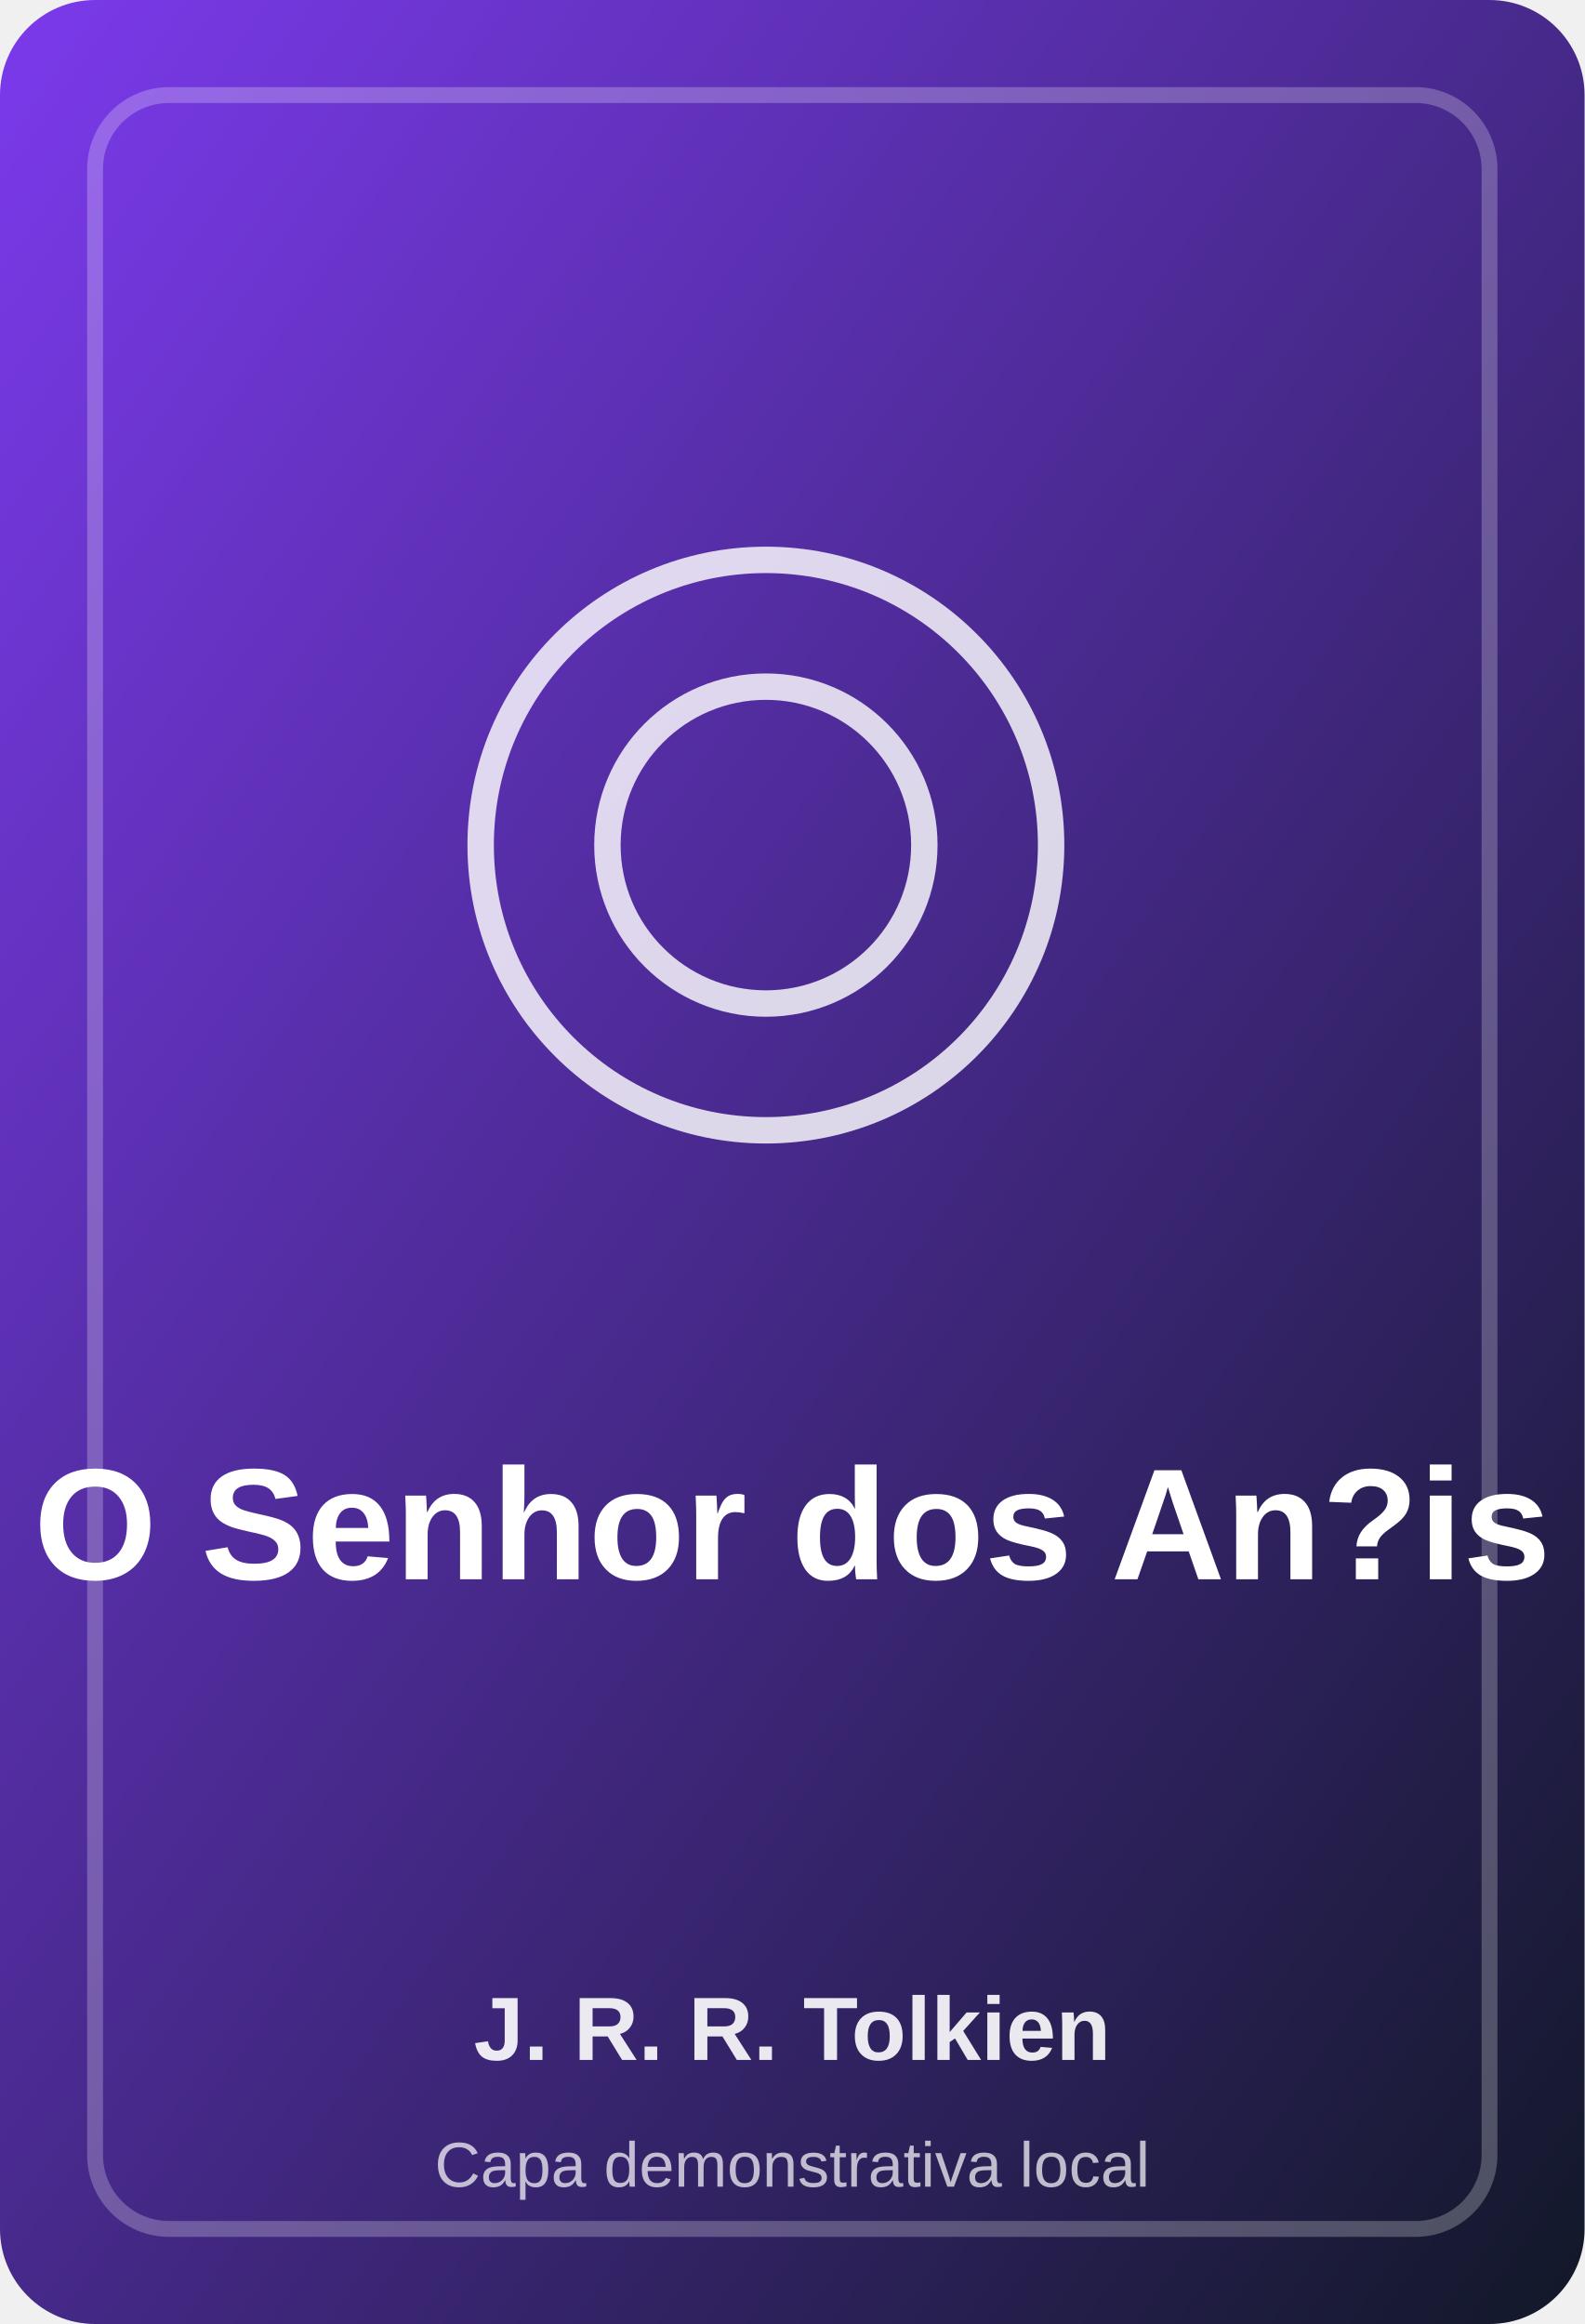
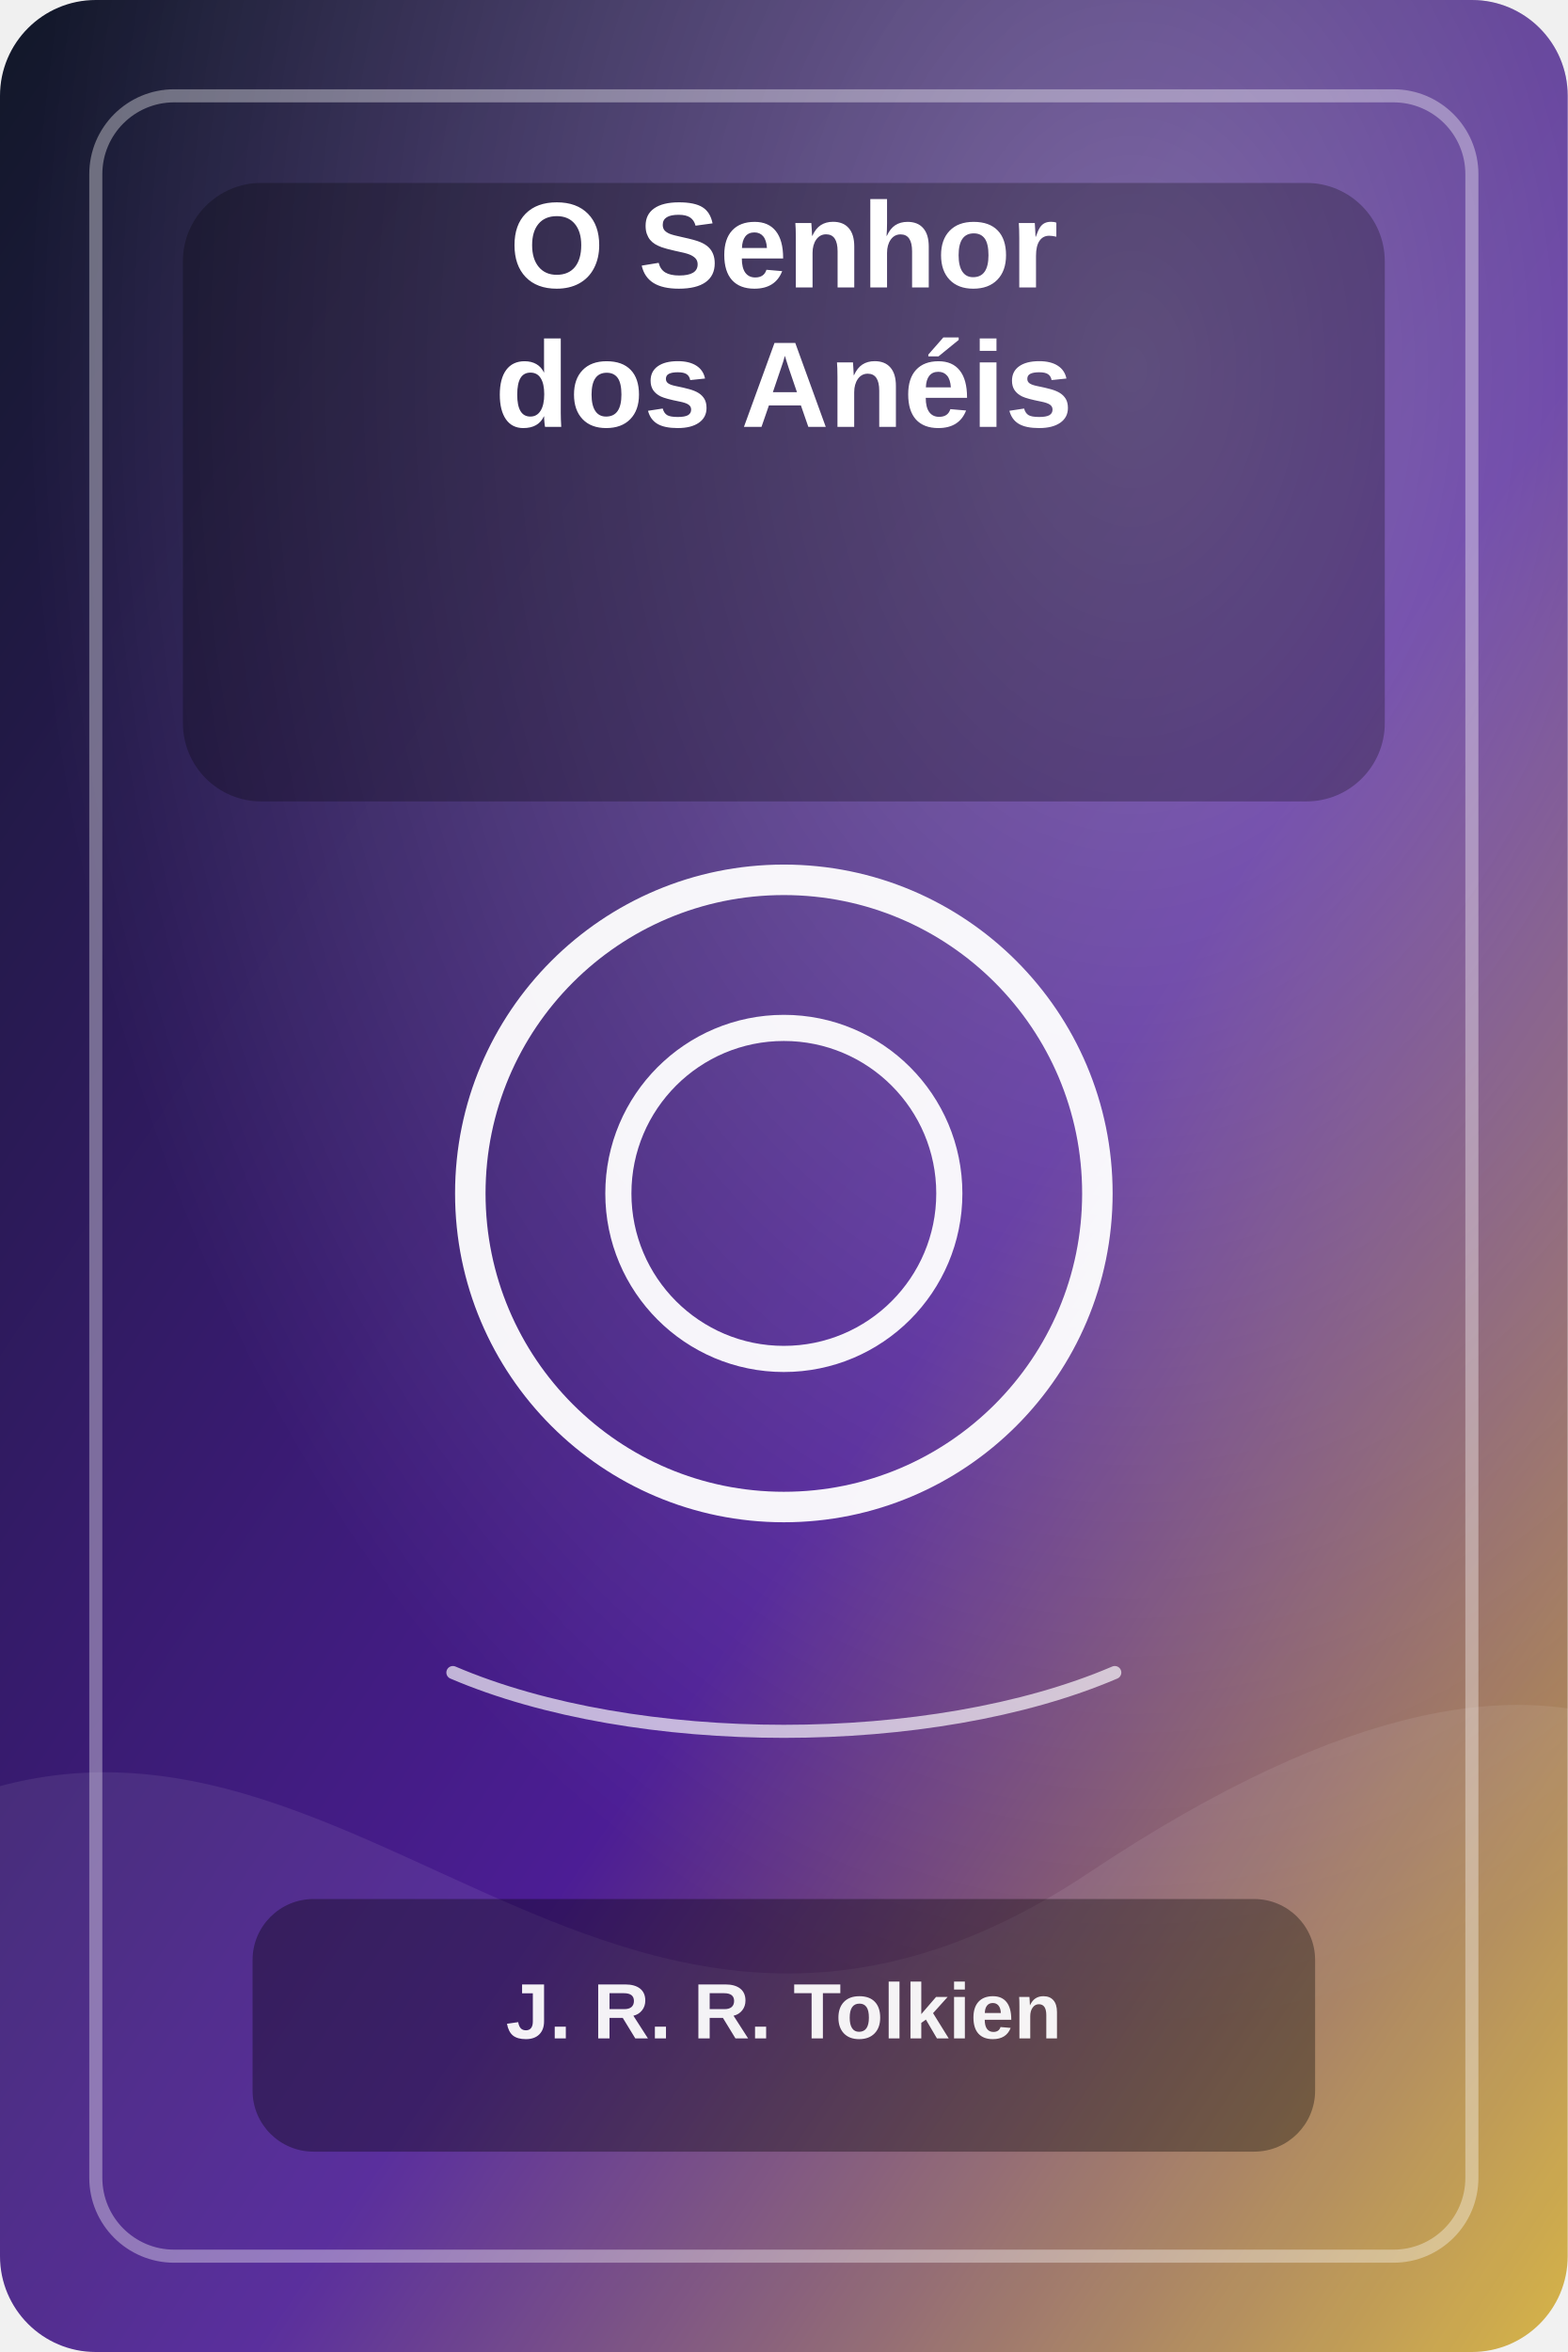
- <svg xmlns="http://www.w3.org/2000/svg" width="300" height="440" viewBox="0 0 300 440">
+ <svg xmlns="http://www.w3.org/2000/svg" width="360" height="540" viewBox="0 0 360 540" role="img" aria-label="Capa demonstrativa de O Senhor dos Anéis">
  <defs>
-     <linearGradient id="g" x1="0" y1="0" x2="1" y2="1">
-       <stop offset="0" stop-color="#7c3aed" />
-       <stop offset="1" stop-color="#111827" />
+     <linearGradient id="bg" x1="0" y1="0" x2="1" y2="1">
+       <stop offset="0" stop-color="#111827" />
+       <stop offset="0.58" stop-color="#4c1d95" />
+       <stop offset="1" stop-color="#d4af37" />
    </linearGradient>
+     <radialGradient id="glow" cx="72%" cy="16%" r="70%">
+       <stop offset="0" stop-color="#ffffff" stop-opacity=".34" />
+       <stop offset="1" stop-color="#ffffff" stop-opacity="0" />
+     </radialGradient>
  </defs>
-   <rect width="300" height="440" rx="18" fill="url(#g)" />
-   <rect x="18" y="18" width="264" height="404" rx="14" fill="none" stroke="rgba(255,255,255,.24)" stroke-width="3" />
-   <g opacity=".92">
-     <circle cx="145" cy="160" r="54" fill="none" stroke="rgba(255,255,255,.88)" stroke-width="5" stroke-linecap="round" stroke-linejoin="round" />
-     <circle cx="145" cy="160" r="30" fill="none" stroke="rgba(255,255,255,.88)" stroke-width="5" stroke-linecap="round" stroke-linejoin="round" />
+   <rect width="360" height="540" rx="22" fill="url(#bg)" />
+   <rect width="360" height="540" rx="22" fill="url(#glow)" />
+   <path d="M-40 430C70 350 130 510 250 430s160-20 190 40v100H-40z" fill="#ffffff" opacity=".08" />
+   <rect x="22" y="22" width="316" height="496" rx="18" fill="none" stroke="#ffffff" stroke-opacity=".36" stroke-width="3" />
+   <rect x="42" y="42" width="276" height="142" rx="18" fill="#000000" opacity=".26" />
+   <text x="180" y="66" text-anchor="middle" font-family="Arial, Helvetica, sans-serif" font-size="28" font-weight="900" fill="#fff">O Senhor</text>
+   <text x="180" y="98" text-anchor="middle" font-family="Arial, Helvetica, sans-serif" font-size="28" font-weight="900" fill="#fff">dos Anéis</text>
+   <g opacity=".95">
+     <circle cx="180" cy="274" r="72" fill="none" stroke="#fff" stroke-width="7" />
+     <circle cx="180" cy="274" r="38" fill="none" stroke="#fff" stroke-width="6" />
+     <path d="M104 384c42 18 110 18 152 0" fill="none" stroke="#fff" stroke-width="3" stroke-linecap="round" opacity=".7" />
  </g>
-   <text x="150" y="299" text-anchor="middle" font-family="Arial, sans-serif" font-size="30" font-weight="800" fill="#fff">O Senhor dos An?is</text>
-   <text x="150" y="390" text-anchor="middle" font-family="Arial, sans-serif" font-size="17" font-weight="700" fill="rgba(255,255,255,.9)">J. R. R. Tolkien</text>
-   <text x="150" y="414" text-anchor="middle" font-family="Arial, sans-serif" font-size="12" fill="rgba(255,255,255,.7)">Capa demonstrativa local</text>
+   <rect x="58" y="436" width="244" height="58" rx="14" fill="#000000" opacity=".34" />
+   <text x="180" y="468" text-anchor="middle" font-family="Arial, Helvetica, sans-serif" font-size="18" font-weight="700" fill="#fff" fill-opacity=".94">J. R. R. Tolkien</text>
</svg>
